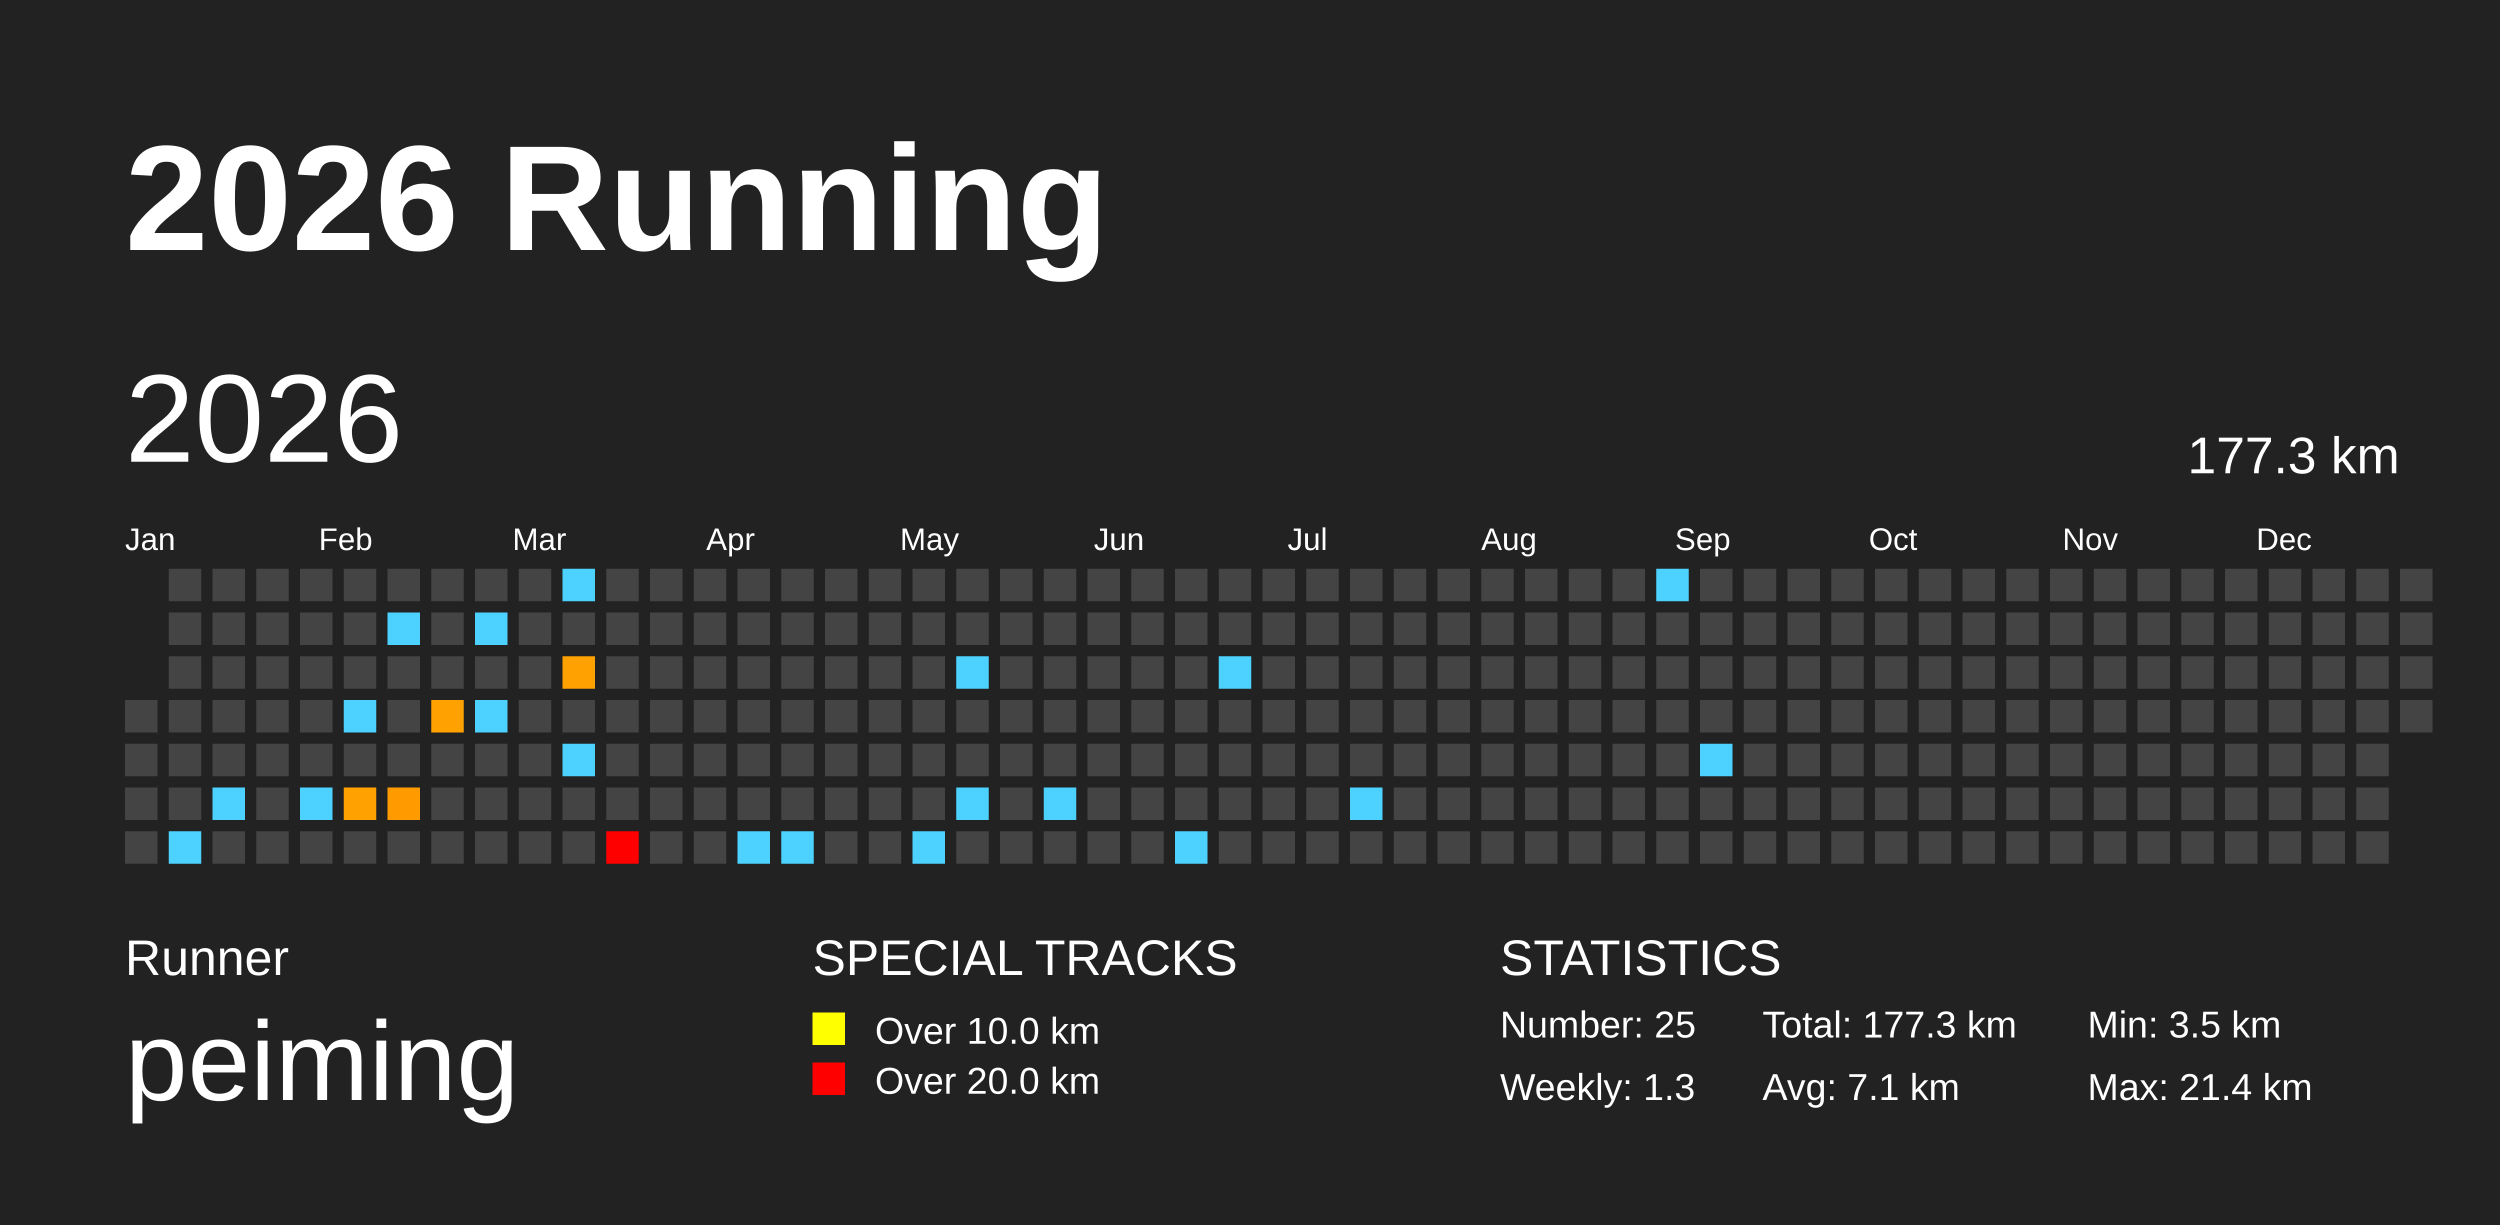
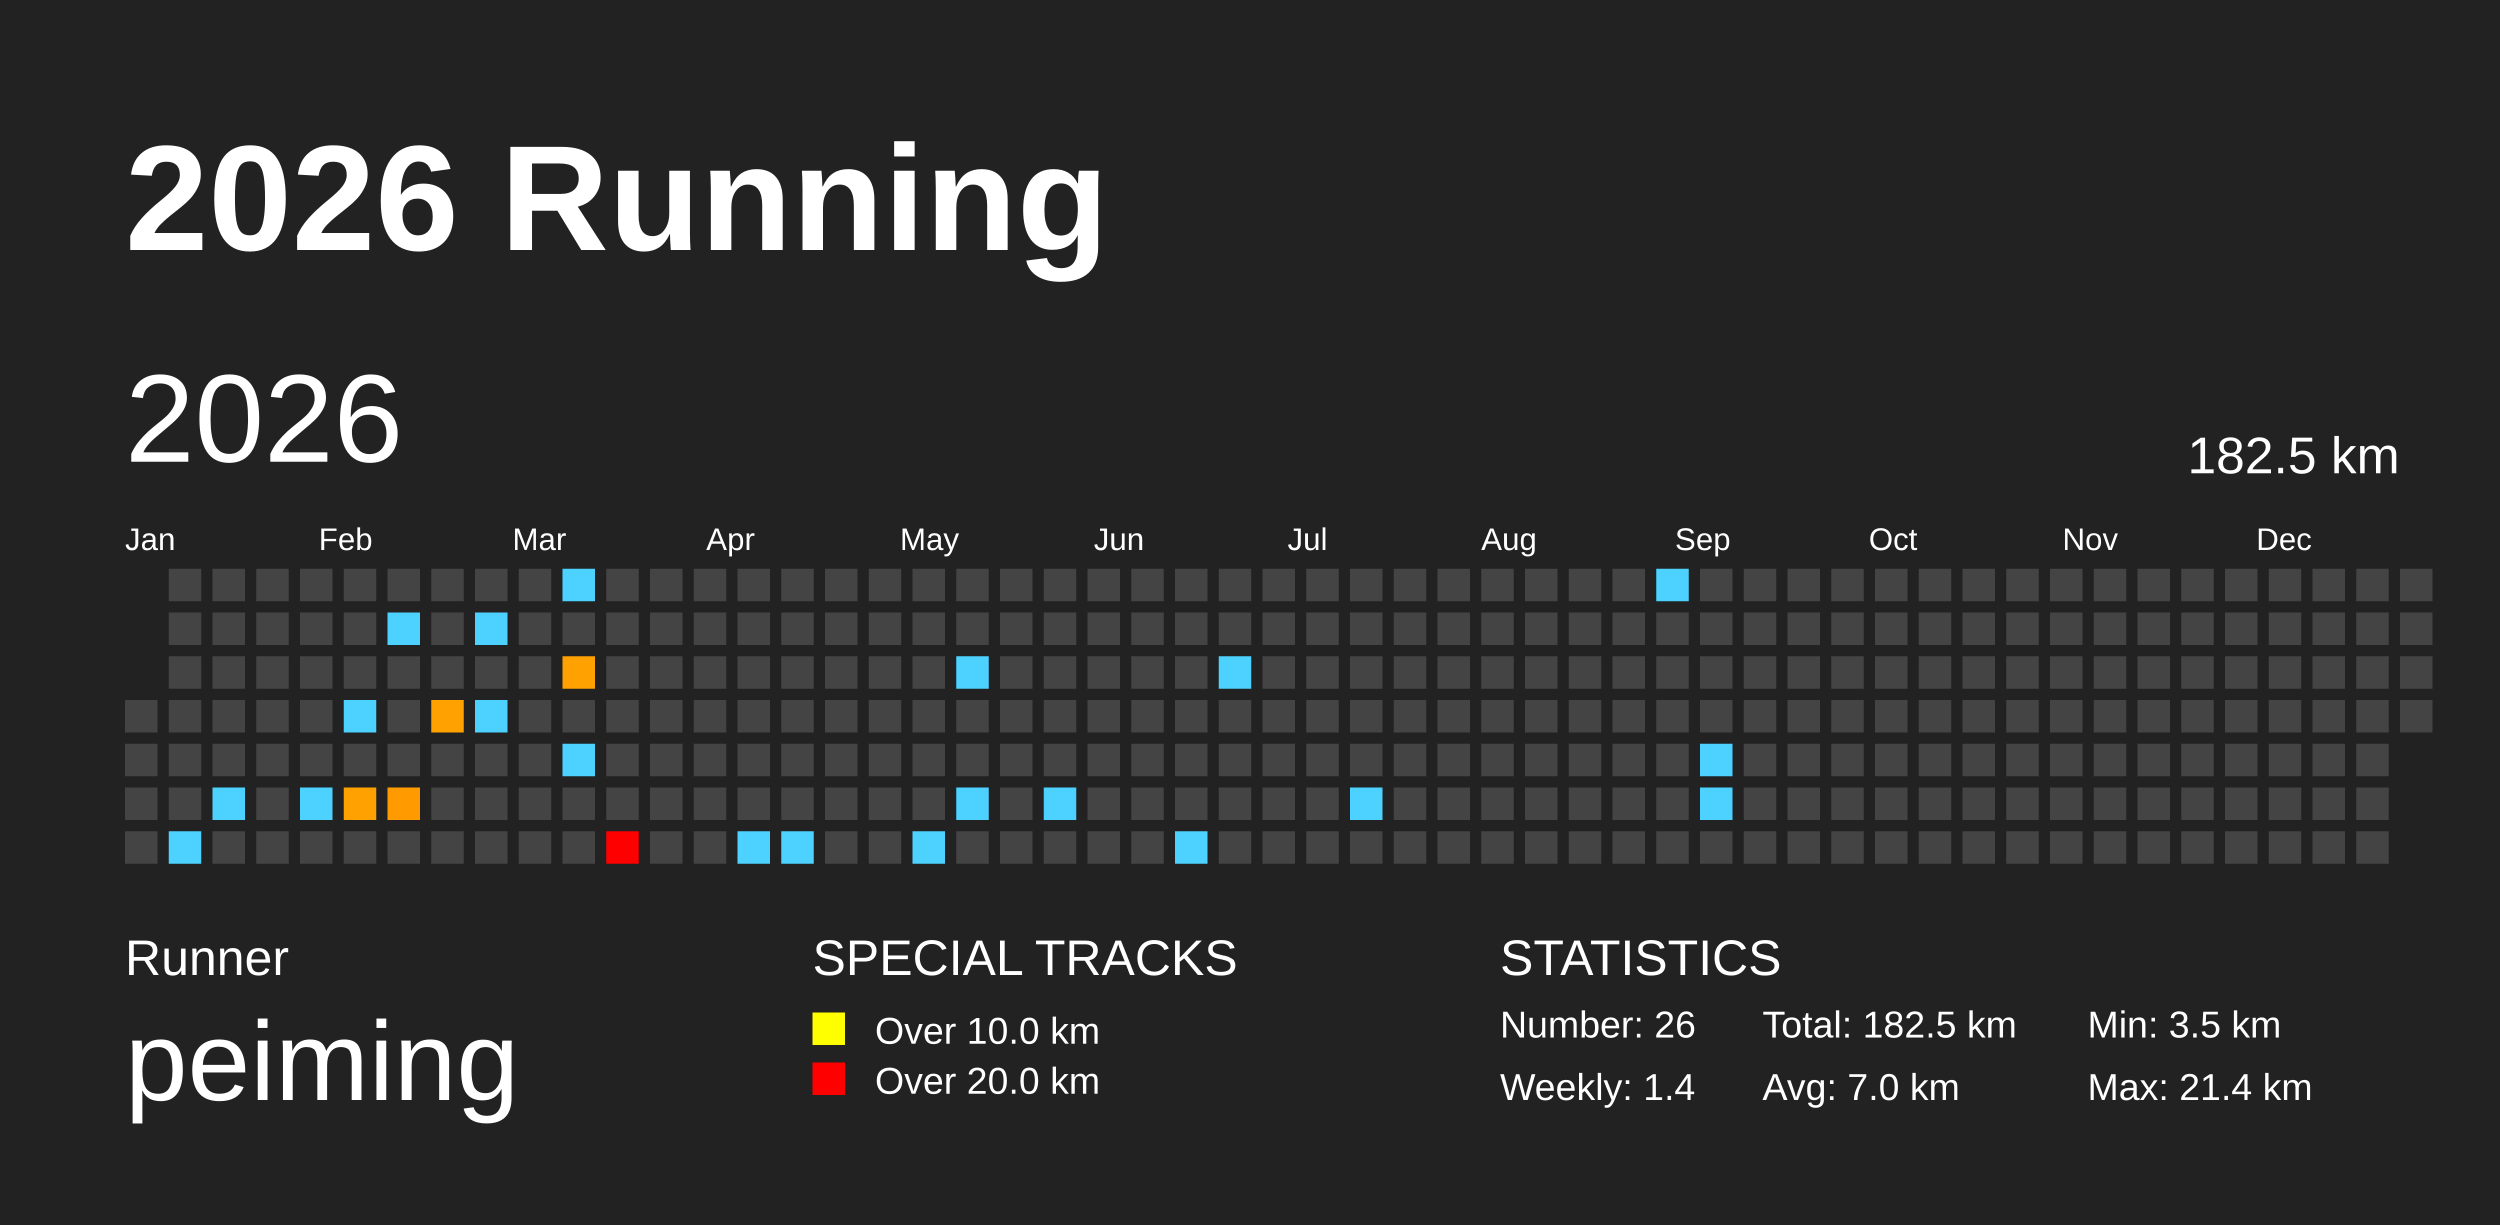
<svg xmlns="http://www.w3.org/2000/svg" baseProfile="full" height="98mm" version="1.1" viewBox="0,0,200,98" width="200mm">
  <defs />
  <rect fill="#222222" height="98" width="200" x="0" y="0" />
  <text fill="#FFFFFF" style="font-size:12px; font-family:Arial; font-weight:bold;" x="10" y="20">2026 Running</text>
  <text fill="#FFFFFF" style="font-size:4px; font-family:Arial" x="10" y="78">Runner</text>
  <text fill="#FFFFFF" style="font-size:9px; font-family:Arial" x="10" y="88">peiming</text>
  <text fill="#FFFFFF" style="font-size:4px; font-family:Arial" x="65" y="78">SPECIAL TRACKS</text>
  <rect fill="yellow" height="2.6" width="2.6" x="65" y="81" />
  <text fill="#FFFFFF" style="font-size:3px; font-family:Arial" x="70" y="83.5">Over 10.0 km</text>
  <rect fill="red" height="2.6" width="2.6" x="65" y="85" />
  <text fill="#FFFFFF" style="font-size:3px; font-family:Arial" x="70" y="87.5">Over 20.0 km</text>
  <text fill="#FFFFFF" style="font-size:4px; font-family:Arial" x="120" y="78">STATISTICS</text>
-   <text fill="#FFFFFF" style="font-size:3px; font-family:Arial" x="120" y="83">Number: 25</text>
-   <text fill="#FFFFFF" style="font-size:3px; font-family:Arial" x="120" y="88">Weekly: 1.3</text>
-   <text fill="#FFFFFF" style="font-size:3px; font-family:Arial" x="141" y="83">Total: 177.3 km</text>
-   <text fill="#FFFFFF" style="font-size:3px; font-family:Arial" x="141" y="88">Avg: 7.1 km</text>
+   <text fill="#FFFFFF" style="font-size:3px; font-family:Arial" x="120" y="83">Number: 26</text>
+   <text fill="#FFFFFF" style="font-size:3px; font-family:Arial" x="120" y="88">Weekly: 1.4</text>
+   <text fill="#FFFFFF" style="font-size:3px; font-family:Arial" x="141" y="83">Total: 182.5 km</text>
+   <text fill="#FFFFFF" style="font-size:3px; font-family:Arial" x="141" y="88">Avg: 7.0 km</text>
  <text fill="#FFFFFF" style="font-size:3px; font-family:Arial" x="167" y="83">Min: 3.5 km</text>
  <text fill="#FFFFFF" style="font-size:3px; font-family:Arial" x="167" y="88">Max: 21.4 km</text>
  <text dominant-baseline="hanging" fill="#FFFFFF" style="font-size:10.0px; font-family:Arial;" x="10" y="30">2026</text>
-   <text dominant-baseline="hanging" fill="#FFFFFF" style="font-size:4.125px; font-family:Arial;" x="175" y="35">177.3 km</text>
+   <text dominant-baseline="hanging" fill="#FFFFFF" style="font-size:4.125px; font-family:Arial;" x="175" y="35">182.5 km</text>
  <text fill="#FFFFFF" style="font-size:2.5px; font-family:Arial" x="10.0" y="44">Jan</text>
  <text fill="#FFFFFF" style="font-size:2.5px; font-family:Arial" x="25.5" y="44">Feb</text>
  <text fill="#FFFFFF" style="font-size:2.5px; font-family:Arial" x="41.0" y="44">Mar</text>
  <text fill="#FFFFFF" style="font-size:2.5px; font-family:Arial" x="56.5" y="44">Apr</text>
  <text fill="#FFFFFF" style="font-size:2.5px; font-family:Arial" x="72.0" y="44">May</text>
  <text fill="#FFFFFF" style="font-size:2.5px; font-family:Arial" x="87.5" y="44">Jun</text>
  <text fill="#FFFFFF" style="font-size:2.5px; font-family:Arial" x="103.0" y="44">Jul</text>
  <text fill="#FFFFFF" style="font-size:2.5px; font-family:Arial" x="118.5" y="44">Aug</text>
  <text fill="#FFFFFF" style="font-size:2.5px; font-family:Arial" x="134.0" y="44">Sep</text>
  <text fill="#FFFFFF" style="font-size:2.5px; font-family:Arial" x="149.5" y="44">Oct</text>
  <text fill="#FFFFFF" style="font-size:2.5px; font-family:Arial" x="165.0" y="44">Nov</text>
  <text fill="#FFFFFF" style="font-size:2.5px; font-family:Arial" x="180.5" y="44">Dec</text>
  <rect fill="#444444" height="2.6" width="2.6" x="10.0" y="56.0" />
  <rect fill="#444444" height="2.6" width="2.6" x="10.0" y="59.5" />
  <rect fill="#444444" height="2.6" width="2.6" x="10.0" y="63.0" />
  <rect fill="#444444" height="2.6" width="2.6" x="10.0" y="66.5" />
  <rect fill="#444444" height="2.6" width="2.6" x="13.5" y="45.5" />
  <rect fill="#444444" height="2.6" width="2.6" x="13.5" y="49.0" />
  <rect fill="#444444" height="2.6" width="2.6" x="13.5" y="52.5" />
  <rect fill="#444444" height="2.6" width="2.6" x="13.5" y="56.0" />
  <rect fill="#444444" height="2.6" width="2.6" x="13.5" y="59.5" />
  <rect fill="#444444" height="2.6" width="2.6" x="13.5" y="63.0" />
  <rect fill="#4dd2ff" height="2.6" width="2.6" x="13.5" y="66.5" />
  <rect fill="#444444" height="2.6" width="2.6" x="17.0" y="45.5" />
  <rect fill="#444444" height="2.6" width="2.6" x="17.0" y="49.0" />
  <rect fill="#444444" height="2.6" width="2.6" x="17.0" y="52.5" />
  <rect fill="#444444" height="2.6" width="2.6" x="17.0" y="56.0" />
  <rect fill="#444444" height="2.6" width="2.6" x="17.0" y="59.5" />
  <rect fill="#4dd2ff" height="2.6" width="2.6" x="17.0" y="63.0" />
  <rect fill="#444444" height="2.6" width="2.6" x="17.0" y="66.5" />
  <rect fill="#444444" height="2.6" width="2.6" x="20.5" y="45.5" />
  <rect fill="#444444" height="2.6" width="2.6" x="20.5" y="49.0" />
  <rect fill="#444444" height="2.6" width="2.6" x="20.5" y="52.5" />
  <rect fill="#444444" height="2.6" width="2.6" x="20.5" y="56.0" />
  <rect fill="#444444" height="2.6" width="2.6" x="20.5" y="59.5" />
  <rect fill="#444444" height="2.6" width="2.6" x="20.5" y="63.0" />
  <rect fill="#444444" height="2.6" width="2.6" x="20.5" y="66.5" />
  <rect fill="#444444" height="2.6" width="2.6" x="24.0" y="45.5" />
  <rect fill="#444444" height="2.6" width="2.6" x="24.0" y="49.0" />
  <rect fill="#444444" height="2.6" width="2.6" x="24.0" y="52.5" />
  <rect fill="#444444" height="2.6" width="2.6" x="24.0" y="56.0" />
  <rect fill="#444444" height="2.6" width="2.6" x="24.0" y="59.5" />
  <rect fill="#4dd2ff" height="2.6" width="2.6" x="24.0" y="63.0" />
  <rect fill="#444444" height="2.6" width="2.6" x="24.0" y="66.5" />
  <rect fill="#444444" height="2.6" width="2.6" x="27.5" y="45.5" />
  <rect fill="#444444" height="2.6" width="2.6" x="27.5" y="49.0" />
  <rect fill="#444444" height="2.6" width="2.6" x="27.5" y="52.5" />
  <rect fill="#4dd2ff" height="2.6" width="2.6" x="27.5" y="56.0" />
  <rect fill="#444444" height="2.6" width="2.6" x="27.5" y="59.5" />
  <rect fill="#ffa100" height="2.6" width="2.6" x="27.5" y="63.0" />
  <rect fill="#444444" height="2.6" width="2.6" x="27.5" y="66.5" />
  <rect fill="#444444" height="2.6" width="2.6" x="31.0" y="45.5" />
  <rect fill="#4dd2ff" height="2.6" width="2.6" x="31.0" y="49.0" />
  <rect fill="#444444" height="2.6" width="2.6" x="31.0" y="52.5" />
  <rect fill="#444444" height="2.6" width="2.6" x="31.0" y="56.0" />
  <rect fill="#444444" height="2.6" width="2.6" x="31.0" y="59.5" />
  <rect fill="#ff9b00" height="2.6" width="2.6" x="31.0" y="63.0" />
  <rect fill="#444444" height="2.6" width="2.6" x="31.0" y="66.5" />
  <rect fill="#444444" height="2.6" width="2.6" x="34.5" y="45.5" />
  <rect fill="#444444" height="2.6" width="2.6" x="34.5" y="49.0" />
  <rect fill="#444444" height="2.6" width="2.6" x="34.5" y="52.5" />
  <rect fill="#ffa100" height="2.6" width="2.6" x="34.5" y="56.0" />
  <rect fill="#444444" height="2.6" width="2.6" x="34.5" y="59.5" />
  <rect fill="#444444" height="2.6" width="2.6" x="34.5" y="63.0" />
  <rect fill="#444444" height="2.6" width="2.6" x="34.5" y="66.5" />
  <rect fill="#444444" height="2.6" width="2.6" x="38.0" y="45.5" />
  <rect fill="#4dd2ff" height="2.6" width="2.6" x="38.0" y="49.0" />
  <rect fill="#444444" height="2.6" width="2.6" x="38.0" y="52.5" />
  <rect fill="#4dd2ff" height="2.6" width="2.6" x="38.0" y="56.0" />
  <rect fill="#444444" height="2.6" width="2.6" x="38.0" y="59.5" />
  <rect fill="#444444" height="2.6" width="2.6" x="38.0" y="63.0" />
  <rect fill="#444444" height="2.6" width="2.6" x="38.0" y="66.5" />
  <rect fill="#444444" height="2.6" width="2.6" x="41.5" y="45.5" />
  <rect fill="#444444" height="2.6" width="2.6" x="41.5" y="49.0" />
  <rect fill="#444444" height="2.6" width="2.6" x="41.5" y="52.5" />
  <rect fill="#444444" height="2.6" width="2.6" x="41.5" y="56.0" />
  <rect fill="#444444" height="2.6" width="2.6" x="41.5" y="59.5" />
  <rect fill="#444444" height="2.6" width="2.6" x="41.5" y="63.0" />
  <rect fill="#444444" height="2.6" width="2.6" x="41.5" y="66.5" />
  <rect fill="#4dd2ff" height="2.6" width="2.6" x="45.0" y="45.5" />
  <rect fill="#444444" height="2.6" width="2.6" x="45.0" y="49.0" />
  <rect fill="#ffa100" height="2.6" width="2.6" x="45.0" y="52.5" />
  <rect fill="#444444" height="2.6" width="2.6" x="45.0" y="56.0" />
  <rect fill="#4dd2ff" height="2.6" width="2.6" x="45.0" y="59.5" />
  <rect fill="#444444" height="2.6" width="2.6" x="45.0" y="63.0" />
  <rect fill="#444444" height="2.6" width="2.6" x="45.0" y="66.5" />
  <rect fill="#444444" height="2.6" width="2.6" x="48.5" y="45.5" />
  <rect fill="#444444" height="2.6" width="2.6" x="48.5" y="49.0" />
  <rect fill="#444444" height="2.6" width="2.6" x="48.5" y="52.5" />
  <rect fill="#444444" height="2.6" width="2.6" x="48.5" y="56.0" />
  <rect fill="#444444" height="2.6" width="2.6" x="48.5" y="59.5" />
  <rect fill="#444444" height="2.6" width="2.6" x="48.5" y="63.0" />
  <rect fill="red" height="2.6" width="2.6" x="48.5" y="66.5" />
  <rect fill="#444444" height="2.6" width="2.6" x="52.0" y="45.5" />
  <rect fill="#444444" height="2.6" width="2.6" x="52.0" y="49.0" />
  <rect fill="#444444" height="2.6" width="2.6" x="52.0" y="52.5" />
  <rect fill="#444444" height="2.6" width="2.6" x="52.0" y="56.0" />
  <rect fill="#444444" height="2.6" width="2.6" x="52.0" y="59.5" />
  <rect fill="#444444" height="2.6" width="2.6" x="52.0" y="63.0" />
  <rect fill="#444444" height="2.6" width="2.6" x="52.0" y="66.5" />
  <rect fill="#444444" height="2.6" width="2.6" x="55.5" y="45.5" />
  <rect fill="#444444" height="2.6" width="2.6" x="55.5" y="49.0" />
  <rect fill="#444444" height="2.6" width="2.6" x="55.5" y="52.5" />
  <rect fill="#444444" height="2.6" width="2.6" x="55.5" y="56.0" />
  <rect fill="#444444" height="2.6" width="2.6" x="55.5" y="59.5" />
  <rect fill="#444444" height="2.6" width="2.6" x="55.5" y="63.0" />
  <rect fill="#444444" height="2.6" width="2.6" x="55.5" y="66.5" />
  <rect fill="#444444" height="2.6" width="2.6" x="59.0" y="45.5" />
  <rect fill="#444444" height="2.6" width="2.6" x="59.0" y="49.0" />
  <rect fill="#444444" height="2.6" width="2.6" x="59.0" y="52.5" />
  <rect fill="#444444" height="2.6" width="2.6" x="59.0" y="56.0" />
  <rect fill="#444444" height="2.6" width="2.6" x="59.0" y="59.5" />
  <rect fill="#444444" height="2.6" width="2.6" x="59.0" y="63.0" />
  <rect fill="#4dd2ff" height="2.6" width="2.6" x="59.0" y="66.5" />
  <rect fill="#444444" height="2.6" width="2.6" x="62.5" y="45.5" />
  <rect fill="#444444" height="2.6" width="2.6" x="62.5" y="49.0" />
  <rect fill="#444444" height="2.6" width="2.6" x="62.5" y="52.5" />
  <rect fill="#444444" height="2.6" width="2.6" x="62.5" y="56.0" />
  <rect fill="#444444" height="2.6" width="2.6" x="62.5" y="59.5" />
  <rect fill="#444444" height="2.6" width="2.6" x="62.5" y="63.0" />
  <rect fill="#4dd2ff" height="2.6" width="2.6" x="62.5" y="66.5" />
  <rect fill="#444444" height="2.6" width="2.6" x="66.0" y="45.5" />
  <rect fill="#444444" height="2.6" width="2.6" x="66.0" y="49.0" />
  <rect fill="#444444" height="2.6" width="2.6" x="66.0" y="52.5" />
  <rect fill="#444444" height="2.6" width="2.6" x="66.0" y="56.0" />
  <rect fill="#444444" height="2.6" width="2.6" x="66.0" y="59.5" />
  <rect fill="#444444" height="2.6" width="2.6" x="66.0" y="63.0" />
  <rect fill="#444444" height="2.6" width="2.6" x="66.0" y="66.5" />
  <rect fill="#444444" height="2.6" width="2.6" x="69.5" y="45.5" />
  <rect fill="#444444" height="2.6" width="2.6" x="69.5" y="49.0" />
  <rect fill="#444444" height="2.6" width="2.6" x="69.5" y="52.5" />
  <rect fill="#444444" height="2.6" width="2.6" x="69.5" y="56.0" />
  <rect fill="#444444" height="2.6" width="2.6" x="69.5" y="59.5" />
  <rect fill="#444444" height="2.6" width="2.6" x="69.5" y="63.0" />
  <rect fill="#444444" height="2.6" width="2.6" x="69.5" y="66.5" />
  <rect fill="#444444" height="2.6" width="2.6" x="73.0" y="45.5" />
  <rect fill="#444444" height="2.6" width="2.6" x="73.0" y="49.0" />
  <rect fill="#444444" height="2.6" width="2.6" x="73.0" y="52.5" />
  <rect fill="#444444" height="2.6" width="2.6" x="73.0" y="56.0" />
  <rect fill="#444444" height="2.6" width="2.6" x="73.0" y="59.5" />
  <rect fill="#444444" height="2.6" width="2.6" x="73.0" y="63.0" />
  <rect fill="#4dd2ff" height="2.6" width="2.6" x="73.0" y="66.5" />
  <rect fill="#444444" height="2.6" width="2.6" x="76.5" y="45.5" />
  <rect fill="#444444" height="2.6" width="2.6" x="76.5" y="49.0" />
  <rect fill="#4dd2ff" height="2.6" width="2.6" x="76.5" y="52.5" />
  <rect fill="#444444" height="2.6" width="2.6" x="76.5" y="56.0" />
  <rect fill="#444444" height="2.6" width="2.6" x="76.5" y="59.5" />
  <rect fill="#4dd2ff" height="2.6" width="2.6" x="76.5" y="63.0" />
  <rect fill="#444444" height="2.6" width="2.6" x="76.5" y="66.5" />
  <rect fill="#444444" height="2.6" width="2.6" x="80.0" y="45.5" />
  <rect fill="#444444" height="2.6" width="2.6" x="80.0" y="49.0" />
  <rect fill="#444444" height="2.6" width="2.6" x="80.0" y="52.5" />
  <rect fill="#444444" height="2.6" width="2.6" x="80.0" y="56.0" />
  <rect fill="#444444" height="2.6" width="2.6" x="80.0" y="59.5" />
  <rect fill="#444444" height="2.6" width="2.6" x="80.0" y="63.0" />
  <rect fill="#444444" height="2.6" width="2.6" x="80.0" y="66.5" />
  <rect fill="#444444" height="2.6" width="2.6" x="83.5" y="45.5" />
  <rect fill="#444444" height="2.6" width="2.6" x="83.5" y="49.0" />
  <rect fill="#444444" height="2.6" width="2.6" x="83.5" y="52.5" />
  <rect fill="#444444" height="2.6" width="2.6" x="83.5" y="56.0" />
  <rect fill="#444444" height="2.6" width="2.6" x="83.5" y="59.5" />
  <rect fill="#4dd2ff" height="2.6" width="2.6" x="83.5" y="63.0" />
  <rect fill="#444444" height="2.6" width="2.6" x="83.5" y="66.5" />
  <rect fill="#444444" height="2.6" width="2.6" x="87.0" y="45.5" />
  <rect fill="#444444" height="2.6" width="2.6" x="87.0" y="49.0" />
  <rect fill="#444444" height="2.6" width="2.6" x="87.0" y="52.5" />
  <rect fill="#444444" height="2.6" width="2.6" x="87.0" y="56.0" />
  <rect fill="#444444" height="2.6" width="2.6" x="87.0" y="59.5" />
  <rect fill="#444444" height="2.6" width="2.6" x="87.0" y="63.0" />
  <rect fill="#444444" height="2.6" width="2.6" x="87.0" y="66.5" />
  <rect fill="#444444" height="2.6" width="2.6" x="90.5" y="45.5" />
  <rect fill="#444444" height="2.6" width="2.6" x="90.5" y="49.0" />
  <rect fill="#444444" height="2.6" width="2.6" x="90.5" y="52.5" />
  <rect fill="#444444" height="2.6" width="2.6" x="90.5" y="56.0" />
  <rect fill="#444444" height="2.6" width="2.6" x="90.5" y="59.5" />
  <rect fill="#444444" height="2.6" width="2.6" x="90.5" y="63.0" />
  <rect fill="#444444" height="2.6" width="2.6" x="90.5" y="66.5" />
  <rect fill="#444444" height="2.6" width="2.6" x="94.0" y="45.5" />
  <rect fill="#444444" height="2.6" width="2.6" x="94.0" y="49.0" />
  <rect fill="#444444" height="2.6" width="2.6" x="94.0" y="52.5" />
  <rect fill="#444444" height="2.6" width="2.6" x="94.0" y="56.0" />
  <rect fill="#444444" height="2.6" width="2.6" x="94.0" y="59.5" />
  <rect fill="#444444" height="2.6" width="2.6" x="94.0" y="63.0" />
  <rect fill="#4dd2ff" height="2.6" width="2.6" x="94.0" y="66.5" />
  <rect fill="#444444" height="2.6" width="2.6" x="97.5" y="45.5" />
  <rect fill="#444444" height="2.6" width="2.6" x="97.5" y="49.0" />
  <rect fill="#4dd2ff" height="2.6" width="2.6" x="97.5" y="52.5" />
  <rect fill="#444444" height="2.6" width="2.6" x="97.5" y="56.0" />
  <rect fill="#444444" height="2.6" width="2.6" x="97.5" y="59.5" />
  <rect fill="#444444" height="2.6" width="2.6" x="97.5" y="63.0" />
  <rect fill="#444444" height="2.6" width="2.6" x="97.5" y="66.5" />
  <rect fill="#444444" height="2.6" width="2.6" x="101.0" y="45.5" />
  <rect fill="#444444" height="2.6" width="2.6" x="101.0" y="49.0" />
  <rect fill="#444444" height="2.6" width="2.6" x="101.0" y="52.5" />
  <rect fill="#444444" height="2.6" width="2.6" x="101.0" y="56.0" />
  <rect fill="#444444" height="2.6" width="2.6" x="101.0" y="59.5" />
  <rect fill="#444444" height="2.6" width="2.6" x="101.0" y="63.0" />
  <rect fill="#444444" height="2.6" width="2.6" x="101.0" y="66.5" />
  <rect fill="#444444" height="2.6" width="2.6" x="104.5" y="45.5" />
  <rect fill="#444444" height="2.6" width="2.6" x="104.5" y="49.0" />
  <rect fill="#444444" height="2.6" width="2.6" x="104.5" y="52.5" />
  <rect fill="#444444" height="2.6" width="2.6" x="104.5" y="56.0" />
  <rect fill="#444444" height="2.6" width="2.6" x="104.5" y="59.5" />
  <rect fill="#444444" height="2.6" width="2.6" x="104.5" y="63.0" />
  <rect fill="#444444" height="2.6" width="2.6" x="104.5" y="66.5" />
  <rect fill="#444444" height="2.6" width="2.6" x="108.0" y="45.5" />
  <rect fill="#444444" height="2.6" width="2.6" x="108.0" y="49.0" />
  <rect fill="#444444" height="2.6" width="2.6" x="108.0" y="52.5" />
  <rect fill="#444444" height="2.6" width="2.6" x="108.0" y="56.0" />
  <rect fill="#444444" height="2.6" width="2.6" x="108.0" y="59.5" />
  <rect fill="#4dd2ff" height="2.6" width="2.6" x="108.0" y="63.0" />
  <rect fill="#444444" height="2.6" width="2.6" x="108.0" y="66.5" />
  <rect fill="#444444" height="2.6" width="2.6" x="111.5" y="45.5" />
  <rect fill="#444444" height="2.6" width="2.6" x="111.5" y="49.0" />
  <rect fill="#444444" height="2.6" width="2.6" x="111.5" y="52.5" />
  <rect fill="#444444" height="2.6" width="2.6" x="111.5" y="56.0" />
  <rect fill="#444444" height="2.6" width="2.6" x="111.5" y="59.5" />
  <rect fill="#444444" height="2.6" width="2.6" x="111.5" y="63.0" />
  <rect fill="#444444" height="2.6" width="2.6" x="111.5" y="66.5" />
  <rect fill="#444444" height="2.6" width="2.6" x="115.0" y="45.5" />
  <rect fill="#444444" height="2.6" width="2.6" x="115.0" y="49.0" />
  <rect fill="#444444" height="2.6" width="2.6" x="115.0" y="52.5" />
  <rect fill="#444444" height="2.6" width="2.6" x="115.0" y="56.0" />
  <rect fill="#444444" height="2.6" width="2.6" x="115.0" y="59.5" />
  <rect fill="#444444" height="2.6" width="2.6" x="115.0" y="63.0" />
  <rect fill="#444444" height="2.6" width="2.6" x="115.0" y="66.5" />
  <rect fill="#444444" height="2.6" width="2.6" x="118.5" y="45.5" />
  <rect fill="#444444" height="2.6" width="2.6" x="118.5" y="49.0" />
  <rect fill="#444444" height="2.6" width="2.6" x="118.5" y="52.5" />
  <rect fill="#444444" height="2.6" width="2.6" x="118.5" y="56.0" />
  <rect fill="#444444" height="2.6" width="2.6" x="118.5" y="59.5" />
  <rect fill="#444444" height="2.6" width="2.6" x="118.5" y="63.0" />
  <rect fill="#444444" height="2.6" width="2.6" x="118.5" y="66.5" />
  <rect fill="#444444" height="2.6" width="2.6" x="122.0" y="45.5" />
  <rect fill="#444444" height="2.6" width="2.6" x="122.0" y="49.0" />
  <rect fill="#444444" height="2.6" width="2.6" x="122.0" y="52.5" />
  <rect fill="#444444" height="2.6" width="2.6" x="122.0" y="56.0" />
  <rect fill="#444444" height="2.6" width="2.6" x="122.0" y="59.5" />
  <rect fill="#444444" height="2.6" width="2.6" x="122.0" y="63.0" />
  <rect fill="#444444" height="2.6" width="2.6" x="122.0" y="66.5" />
  <rect fill="#444444" height="2.6" width="2.6" x="125.5" y="45.5" />
  <rect fill="#444444" height="2.6" width="2.6" x="125.5" y="49.0" />
  <rect fill="#444444" height="2.6" width="2.6" x="125.5" y="52.5" />
  <rect fill="#444444" height="2.6" width="2.6" x="125.5" y="56.0" />
  <rect fill="#444444" height="2.6" width="2.6" x="125.5" y="59.5" />
  <rect fill="#444444" height="2.6" width="2.6" x="125.5" y="63.0" />
  <rect fill="#444444" height="2.6" width="2.6" x="125.5" y="66.5" />
  <rect fill="#444444" height="2.6" width="2.6" x="129.0" y="45.5" />
  <rect fill="#444444" height="2.6" width="2.6" x="129.0" y="49.0" />
  <rect fill="#444444" height="2.6" width="2.6" x="129.0" y="52.5" />
  <rect fill="#444444" height="2.6" width="2.6" x="129.0" y="56.0" />
  <rect fill="#444444" height="2.6" width="2.6" x="129.0" y="59.5" />
  <rect fill="#444444" height="2.6" width="2.6" x="129.0" y="63.0" />
  <rect fill="#444444" height="2.6" width="2.6" x="129.0" y="66.5" />
  <rect fill="#4dd2ff" height="2.6" width="2.6" x="132.5" y="45.5" />
  <rect fill="#444444" height="2.6" width="2.6" x="132.5" y="49.0" />
  <rect fill="#444444" height="2.6" width="2.6" x="132.5" y="52.5" />
  <rect fill="#444444" height="2.6" width="2.6" x="132.5" y="56.0" />
  <rect fill="#444444" height="2.6" width="2.6" x="132.5" y="59.5" />
  <rect fill="#444444" height="2.6" width="2.6" x="132.5" y="63.0" />
  <rect fill="#444444" height="2.6" width="2.6" x="132.5" y="66.5" />
  <rect fill="#444444" height="2.6" width="2.6" x="136.0" y="45.5" />
  <rect fill="#444444" height="2.6" width="2.6" x="136.0" y="49.0" />
  <rect fill="#444444" height="2.6" width="2.6" x="136.0" y="52.5" />
  <rect fill="#444444" height="2.6" width="2.6" x="136.0" y="56.0" />
  <rect fill="#4dd2ff" height="2.6" width="2.6" x="136.0" y="59.5" />
-   <rect fill="#444444" height="2.6" width="2.6" x="136.0" y="63.0" />
+   <rect fill="#4dd2ff" height="2.6" width="2.6" x="136.0" y="63.0" />
  <rect fill="#444444" height="2.6" width="2.6" x="136.0" y="66.5" />
  <rect fill="#444444" height="2.6" width="2.6" x="139.5" y="45.5" />
  <rect fill="#444444" height="2.6" width="2.6" x="139.5" y="49.0" />
  <rect fill="#444444" height="2.6" width="2.6" x="139.5" y="52.5" />
  <rect fill="#444444" height="2.6" width="2.6" x="139.5" y="56.0" />
  <rect fill="#444444" height="2.6" width="2.6" x="139.5" y="59.5" />
  <rect fill="#444444" height="2.6" width="2.6" x="139.5" y="63.0" />
  <rect fill="#444444" height="2.6" width="2.6" x="139.5" y="66.5" />
  <rect fill="#444444" height="2.6" width="2.6" x="143.0" y="45.5" />
  <rect fill="#444444" height="2.6" width="2.6" x="143.0" y="49.0" />
  <rect fill="#444444" height="2.6" width="2.6" x="143.0" y="52.5" />
  <rect fill="#444444" height="2.6" width="2.6" x="143.0" y="56.0" />
  <rect fill="#444444" height="2.6" width="2.6" x="143.0" y="59.5" />
  <rect fill="#444444" height="2.6" width="2.6" x="143.0" y="63.0" />
  <rect fill="#444444" height="2.6" width="2.6" x="143.0" y="66.5" />
  <rect fill="#444444" height="2.6" width="2.6" x="146.5" y="45.5" />
  <rect fill="#444444" height="2.6" width="2.6" x="146.5" y="49.0" />
  <rect fill="#444444" height="2.6" width="2.6" x="146.5" y="52.5" />
  <rect fill="#444444" height="2.6" width="2.6" x="146.5" y="56.0" />
  <rect fill="#444444" height="2.6" width="2.6" x="146.5" y="59.5" />
  <rect fill="#444444" height="2.6" width="2.6" x="146.5" y="63.0" />
  <rect fill="#444444" height="2.6" width="2.6" x="146.5" y="66.5" />
  <rect fill="#444444" height="2.6" width="2.6" x="150.0" y="45.5" />
  <rect fill="#444444" height="2.6" width="2.6" x="150.0" y="49.0" />
  <rect fill="#444444" height="2.6" width="2.6" x="150.0" y="52.5" />
  <rect fill="#444444" height="2.6" width="2.6" x="150.0" y="56.0" />
  <rect fill="#444444" height="2.6" width="2.6" x="150.0" y="59.5" />
  <rect fill="#444444" height="2.6" width="2.6" x="150.0" y="63.0" />
  <rect fill="#444444" height="2.6" width="2.6" x="150.0" y="66.5" />
  <rect fill="#444444" height="2.6" width="2.6" x="153.5" y="45.5" />
  <rect fill="#444444" height="2.6" width="2.6" x="153.5" y="49.0" />
  <rect fill="#444444" height="2.6" width="2.6" x="153.5" y="52.5" />
  <rect fill="#444444" height="2.6" width="2.6" x="153.5" y="56.0" />
  <rect fill="#444444" height="2.6" width="2.6" x="153.5" y="59.5" />
  <rect fill="#444444" height="2.6" width="2.6" x="153.5" y="63.0" />
  <rect fill="#444444" height="2.6" width="2.6" x="153.5" y="66.5" />
  <rect fill="#444444" height="2.6" width="2.6" x="157.0" y="45.5" />
  <rect fill="#444444" height="2.6" width="2.6" x="157.0" y="49.0" />
  <rect fill="#444444" height="2.6" width="2.6" x="157.0" y="52.5" />
  <rect fill="#444444" height="2.6" width="2.6" x="157.0" y="56.0" />
  <rect fill="#444444" height="2.6" width="2.6" x="157.0" y="59.5" />
  <rect fill="#444444" height="2.6" width="2.6" x="157.0" y="63.0" />
  <rect fill="#444444" height="2.6" width="2.6" x="157.0" y="66.5" />
  <rect fill="#444444" height="2.6" width="2.6" x="160.5" y="45.5" />
  <rect fill="#444444" height="2.6" width="2.6" x="160.5" y="49.0" />
  <rect fill="#444444" height="2.6" width="2.6" x="160.5" y="52.5" />
  <rect fill="#444444" height="2.6" width="2.6" x="160.5" y="56.0" />
  <rect fill="#444444" height="2.6" width="2.6" x="160.5" y="59.5" />
  <rect fill="#444444" height="2.6" width="2.6" x="160.5" y="63.0" />
  <rect fill="#444444" height="2.6" width="2.6" x="160.5" y="66.5" />
  <rect fill="#444444" height="2.6" width="2.6" x="164.0" y="45.5" />
  <rect fill="#444444" height="2.6" width="2.6" x="164.0" y="49.0" />
  <rect fill="#444444" height="2.6" width="2.6" x="164.0" y="52.5" />
  <rect fill="#444444" height="2.6" width="2.6" x="164.0" y="56.0" />
  <rect fill="#444444" height="2.6" width="2.6" x="164.0" y="59.5" />
  <rect fill="#444444" height="2.6" width="2.6" x="164.0" y="63.0" />
  <rect fill="#444444" height="2.6" width="2.6" x="164.0" y="66.5" />
  <rect fill="#444444" height="2.6" width="2.6" x="167.5" y="45.5" />
  <rect fill="#444444" height="2.6" width="2.6" x="167.5" y="49.0" />
  <rect fill="#444444" height="2.6" width="2.6" x="167.5" y="52.5" />
  <rect fill="#444444" height="2.6" width="2.6" x="167.5" y="56.0" />
  <rect fill="#444444" height="2.6" width="2.6" x="167.5" y="59.5" />
  <rect fill="#444444" height="2.6" width="2.6" x="167.5" y="63.0" />
  <rect fill="#444444" height="2.6" width="2.6" x="167.5" y="66.5" />
  <rect fill="#444444" height="2.6" width="2.6" x="171.0" y="45.5" />
  <rect fill="#444444" height="2.6" width="2.6" x="171.0" y="49.0" />
  <rect fill="#444444" height="2.6" width="2.6" x="171.0" y="52.5" />
  <rect fill="#444444" height="2.6" width="2.6" x="171.0" y="56.0" />
  <rect fill="#444444" height="2.6" width="2.6" x="171.0" y="59.5" />
  <rect fill="#444444" height="2.6" width="2.6" x="171.0" y="63.0" />
  <rect fill="#444444" height="2.6" width="2.6" x="171.0" y="66.5" />
  <rect fill="#444444" height="2.6" width="2.6" x="174.5" y="45.5" />
  <rect fill="#444444" height="2.6" width="2.6" x="174.5" y="49.0" />
  <rect fill="#444444" height="2.6" width="2.6" x="174.5" y="52.5" />
  <rect fill="#444444" height="2.6" width="2.6" x="174.5" y="56.0" />
  <rect fill="#444444" height="2.6" width="2.6" x="174.5" y="59.5" />
  <rect fill="#444444" height="2.6" width="2.6" x="174.5" y="63.0" />
  <rect fill="#444444" height="2.6" width="2.6" x="174.5" y="66.5" />
  <rect fill="#444444" height="2.6" width="2.6" x="178.0" y="45.5" />
  <rect fill="#444444" height="2.6" width="2.6" x="178.0" y="49.0" />
  <rect fill="#444444" height="2.6" width="2.6" x="178.0" y="52.5" />
  <rect fill="#444444" height="2.6" width="2.6" x="178.0" y="56.0" />
  <rect fill="#444444" height="2.6" width="2.6" x="178.0" y="59.5" />
  <rect fill="#444444" height="2.6" width="2.6" x="178.0" y="63.0" />
  <rect fill="#444444" height="2.6" width="2.6" x="178.0" y="66.5" />
  <rect fill="#444444" height="2.6" width="2.6" x="181.5" y="45.5" />
  <rect fill="#444444" height="2.6" width="2.6" x="181.5" y="49.0" />
  <rect fill="#444444" height="2.6" width="2.6" x="181.5" y="52.5" />
  <rect fill="#444444" height="2.6" width="2.6" x="181.5" y="56.0" />
  <rect fill="#444444" height="2.6" width="2.6" x="181.5" y="59.5" />
  <rect fill="#444444" height="2.6" width="2.6" x="181.5" y="63.0" />
  <rect fill="#444444" height="2.6" width="2.6" x="181.5" y="66.5" />
  <rect fill="#444444" height="2.6" width="2.6" x="185.0" y="45.5" />
  <rect fill="#444444" height="2.6" width="2.6" x="185.0" y="49.0" />
  <rect fill="#444444" height="2.6" width="2.6" x="185.0" y="52.5" />
  <rect fill="#444444" height="2.6" width="2.6" x="185.0" y="56.0" />
  <rect fill="#444444" height="2.6" width="2.6" x="185.0" y="59.5" />
  <rect fill="#444444" height="2.6" width="2.6" x="185.0" y="63.0" />
  <rect fill="#444444" height="2.6" width="2.6" x="185.0" y="66.5" />
  <rect fill="#444444" height="2.6" width="2.6" x="188.5" y="45.5" />
  <rect fill="#444444" height="2.6" width="2.6" x="188.5" y="49.0" />
  <rect fill="#444444" height="2.6" width="2.6" x="188.5" y="52.5" />
  <rect fill="#444444" height="2.6" width="2.6" x="188.5" y="56.0" />
  <rect fill="#444444" height="2.6" width="2.6" x="188.5" y="59.5" />
  <rect fill="#444444" height="2.6" width="2.6" x="188.5" y="63.0" />
  <rect fill="#444444" height="2.6" width="2.6" x="188.5" y="66.5" />
  <rect fill="#444444" height="2.6" width="2.6" x="192.0" y="45.5" />
  <rect fill="#444444" height="2.6" width="2.6" x="192.0" y="49.0" />
  <rect fill="#444444" height="2.6" width="2.6" x="192.0" y="52.5" />
  <rect fill="#444444" height="2.6" width="2.6" x="192.0" y="56.0" />
</svg>
